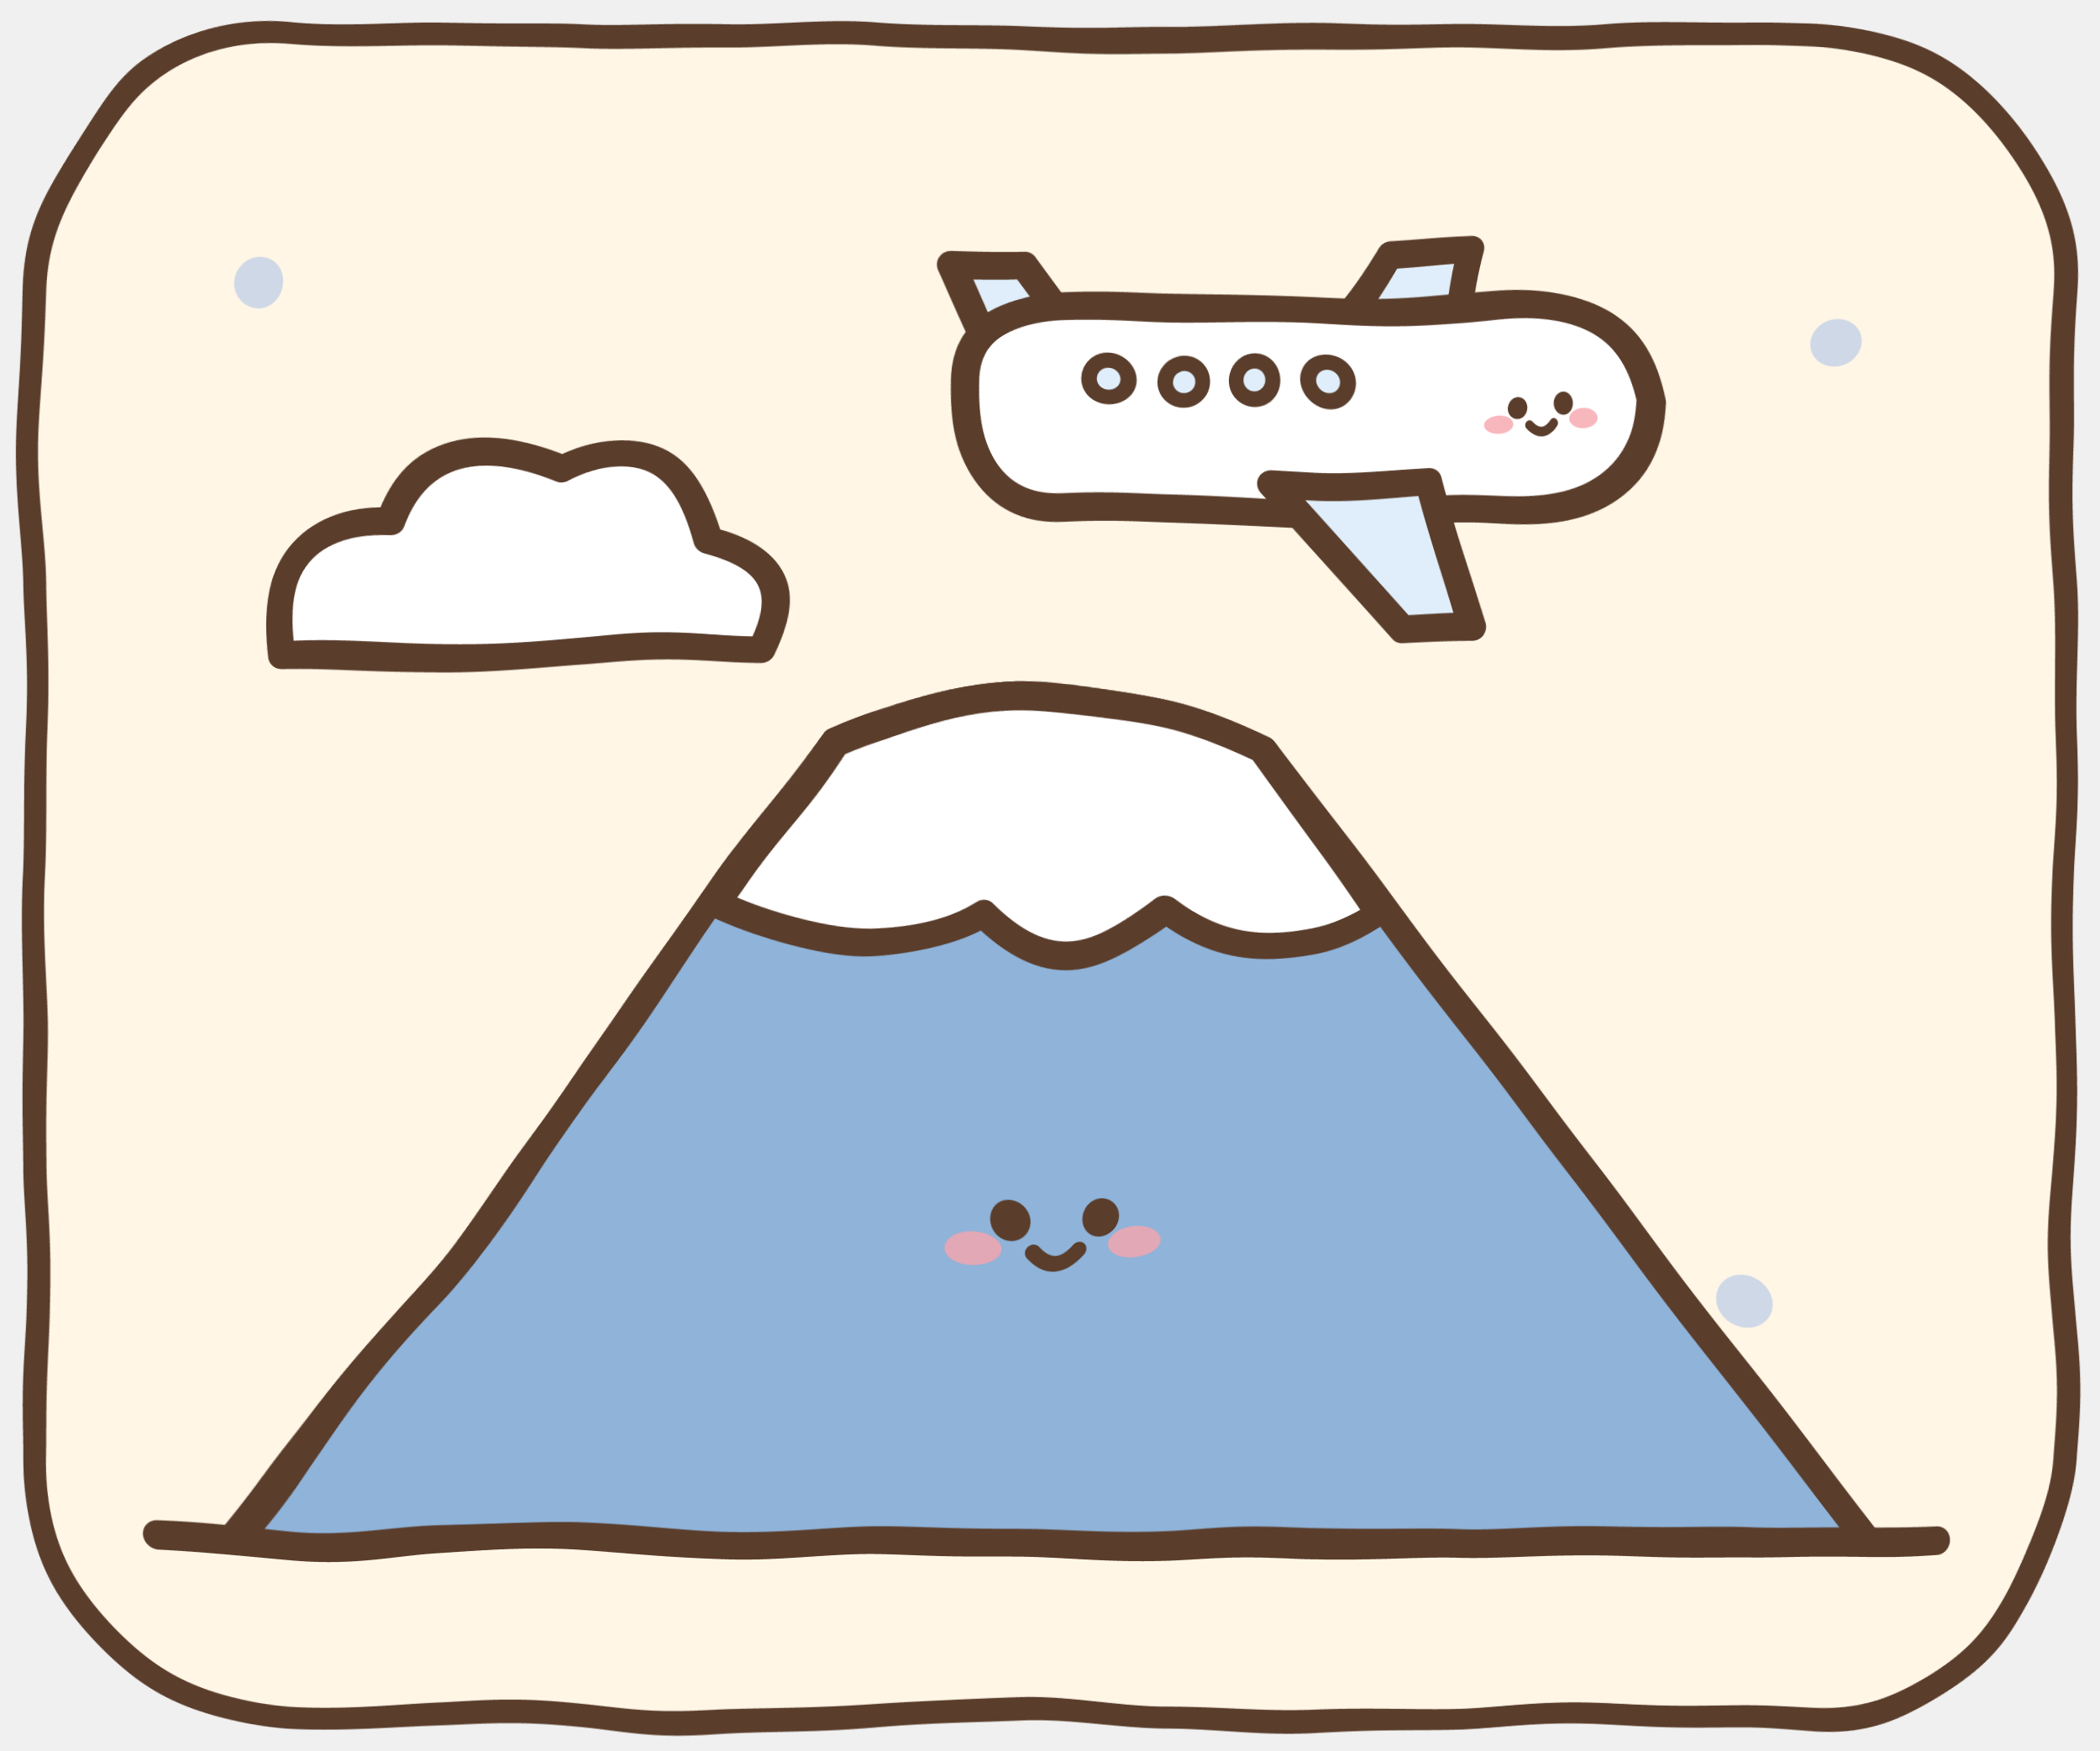
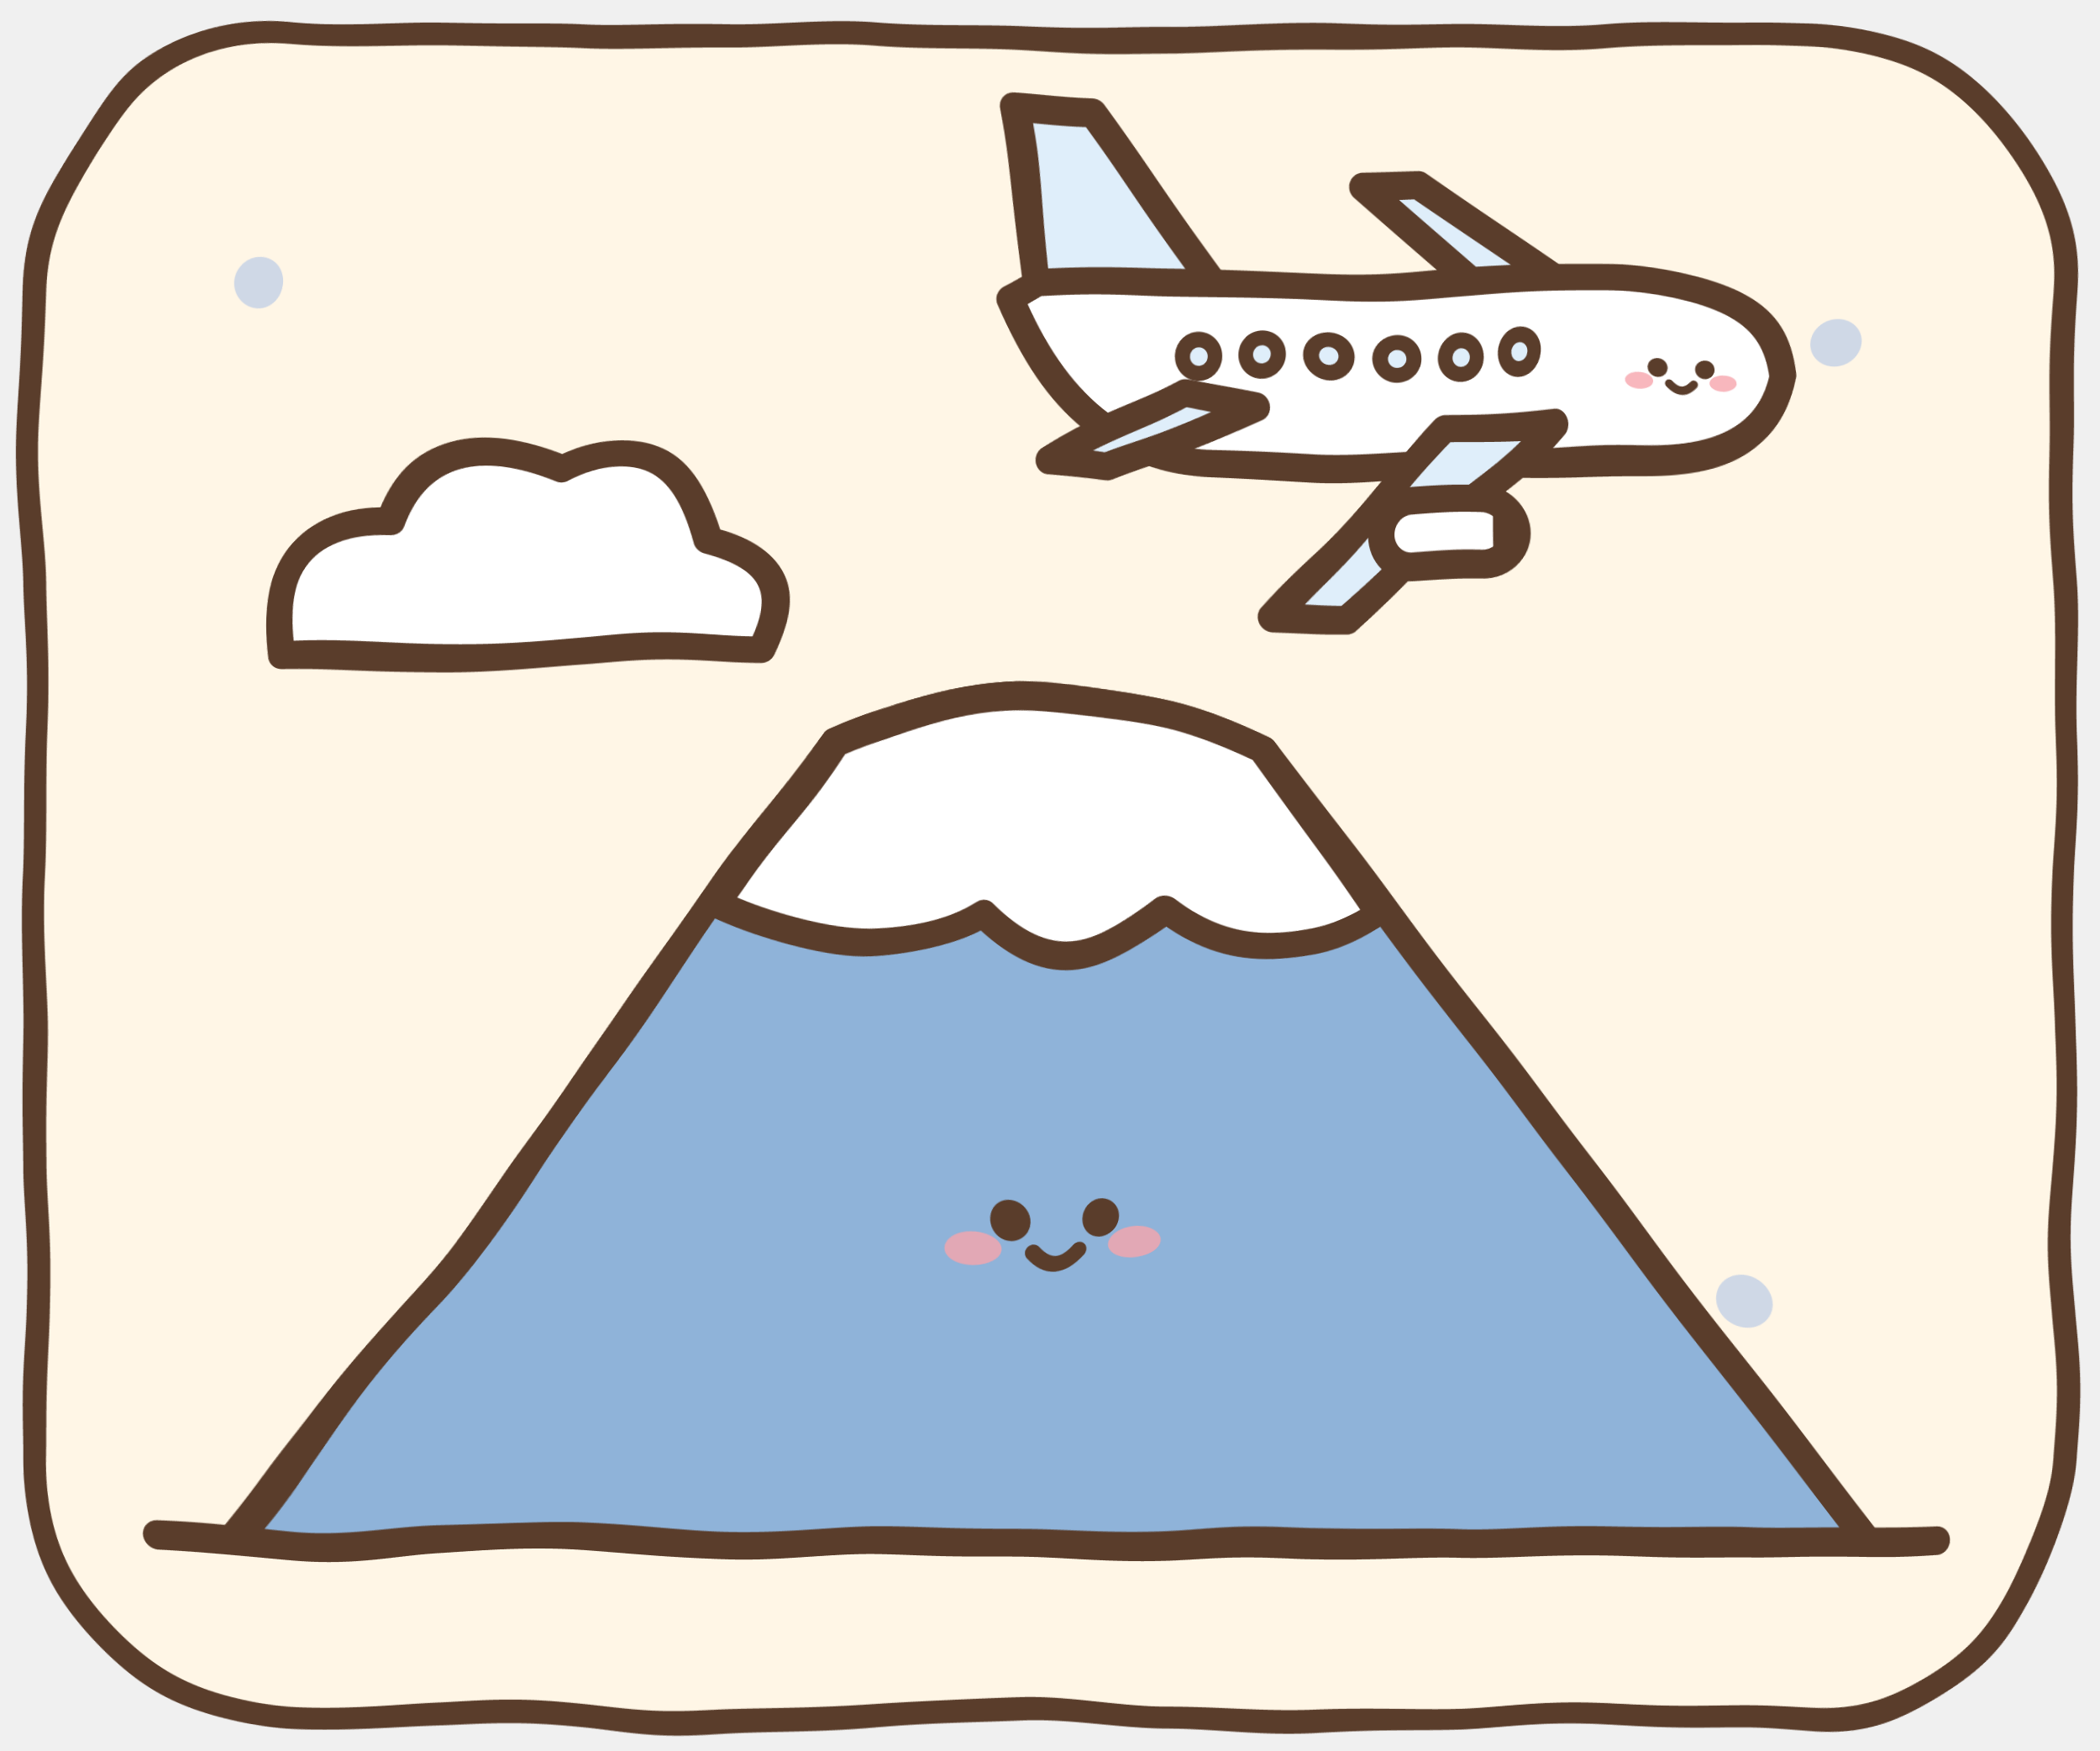
<svg xmlns="http://www.w3.org/2000/svg" viewBox="0 0 180 150" role="img" aria-label="手繪小飛機飛過富士山">
  <defs>
    <filter id="hd-plane-fuji" x="-5%" y="-5%" width="110%" height="110%">
      <feTurbulence type="fractalNoise" baseFrequency="0.04" numOctaves="2" seed="7" />
      <feDisplacementMap in="SourceGraphic" scale="2.8" />
    </filter>
  </defs>
  <g filter="url(#hd-plane-fuji)" stroke="#5a3d2b" stroke-width="2.4" stroke-linecap="round" stroke-linejoin="round">
    <rect x="3" y="3" width="174" height="144" rx="22" fill="#fff6e6" stroke="#5a3d2b" stroke-width="2" stroke-dasharray="1 0" />
    <path d="M20,132 L72,64 Q90,56 108,64 L160,132 Z" fill="#8fb3d9" />
    <path d="M72,64 Q90,56 108,64 L118,78 Q108,84 100,78 Q92,86 84,78 Q74,84 62,78 Z" fill="#ffffff" />
    <circle cx="86.0" cy="104" r="1.68" fill="#5a3d2b" stroke="none" />
    <circle cx="94.0" cy="104" r="1.68" fill="#5a3d2b" stroke="none" />
    <path d="M87.92,106.72 q2.08,2.24 4.16,0" fill="none" stroke-width="1.44" />
    <ellipse cx="82.8" cy="106.4" rx="2.4" ry="1.44" fill="#f6a5ad" stroke="none" opacity=".8" />
    <ellipse cx="97.2" cy="106.4" rx="2.4" ry="1.44" fill="#f6a5ad" stroke="none" opacity=".8" />
-     <path d="M107.52,38.76 L118.68,21.4 L126.12,21.4 L122.4,38.76 Z" fill="#dfeefa" />
-     <path d="M86.44,33.8 L81.48,22.64 L87.68,22.64 L95.12,32.56 Z" fill="#dfeefa" />
-     <path d="M82.72,32.56 Q82.72,26.36 91.4,26.36 L128.6,26.36 Q141.0,26.36 142.24,35.04 Q141.0,43.72 128.6,43.72 L91.4,43.72 Q82.72,43.72 82.72,32.56 Z" fill="#ffffff" />
-     <circle cx="95.12" cy="32.56" r="1.612" fill="#dfeefa" stroke-width="1.3" />
-     <circle cx="101.32" cy="32.56" r="1.612" fill="#dfeefa" stroke-width="1.3" />
-     <circle cx="107.52" cy="32.56" r="1.612" fill="#dfeefa" stroke-width="1.3" />
-     <circle cx="113.72" cy="32.56" r="1.612" fill="#dfeefa" stroke-width="1.3" />
-     <path d="M108.76,41.24 L119.92,53.64 L126.12,53.64 L122.4,41.24 Z" fill="#dfeefa" />
-     <circle cx="130.15" cy="35.04" r="0.911" fill="#5a3d2b" stroke="none" />
-     <circle cx="134.49" cy="35.04" r="0.911" fill="#5a3d2b" stroke="none" />
-     <path d="M131.192,36.516 q1.128,1.215 2.257,0" fill="none" stroke-width="0.781" />
-     <ellipse cx="128.414" cy="36.342" rx="1.302" ry="0.781" fill="#f6a5ad" stroke="none" opacity=".8" />
-     <ellipse cx="136.226" cy="36.342" rx="1.302" ry="0.781" fill="#f6a5ad" stroke="none" opacity=".8" />
+     <path d="M126.2,24.2 L116.3,15.5 L121.2,15.5 L133.6,24.2 Z" fill="#dfeefa" />
+     <path d="M103.9,24.2 L92.7,8.7 L86.5,8.7 L89.0,25.5 Z" fill="#dfeefa" />
+     <path d="M89.0,24.2 L138.6,24.2 Q152.2,24.2 153.5,32.9 Q152.2,39.7 141.1,39.7 L103.9,39.7 Q92.7,39.7 86.5,25.5 Z" fill="#ffffff" />
+     <circle cx="102.6" cy="30.4" r="1.43" fill="#dfeefa" stroke-width="1.3" />
+     <circle cx="108.2" cy="30.4" r="1.43" fill="#dfeefa" stroke-width="1.3" />
+     <circle cx="113.8" cy="30.4" r="1.43" fill="#dfeefa" stroke-width="1.3" />
+     <circle cx="119.4" cy="30.4" r="1.43" fill="#dfeefa" stroke-width="1.3" />
+     <circle cx="125.0" cy="30.4" r="1.43" fill="#dfeefa" stroke-width="1.3" />
+     <circle cx="130.5" cy="30.4" r="1.43" fill="#dfeefa" stroke-width="1.3" />
+     <path d="M101.4,33.5 L90.2,39.7 L95.2,40.3 L107.6,34.8 Z" fill="#dfeefa" />
+     <path d="M123.7,36.6 L108.8,52.7 L115.0,52.7 L133.6,36.6 Z" fill="#dfeefa" />
+     <rect x="118.1" y="42.8" width="11.8" height="5.6" rx="2.8" fill="#ffffff" />
+     <path d="M128.7,43.8 L128.7,47.5" fill="none" stroke-width="1.3" />
+     <circle cx="142.878" cy="32.28" r="0.807" fill="#5a3d2b" stroke="none" />
+     <circle cx="146.722" cy="32.28" r="0.807" fill="#5a3d2b" stroke="none" />
+     <path d="M143.801,33.587 q0.999,1.076 1.999,0" fill="none" stroke-width="0.692" />
+     <ellipse cx="141.34" cy="33.433" rx="1.153" ry="0.692" fill="#f6a5ad" stroke="none" opacity=".8" />
+     <ellipse cx="148.26" cy="33.433" rx="1.153" ry="0.692" fill="#f6a5ad" stroke="none" opacity=".8" />
    <path d="M24,56 q-1.6,-11.2 9.6,-11.2 q3.2,-9.6 14.4,-4.8 q9.6,-4.8 12.8,6.4 q8.0,1.6 4.8,9.6 Z" fill="#ffffff" />
    <path d="M14,132 L166,132" />
    <circle cx="22" cy="24" r="2.2" fill="#cfd8e6" stroke="none" />
    <circle cx="158" cy="30" r="2.2" fill="#cfd8e6" stroke="none" />
    <circle cx="150" cy="112" r="2.2" fill="#cfd8e6" stroke="none" />
  </g>
</svg>
